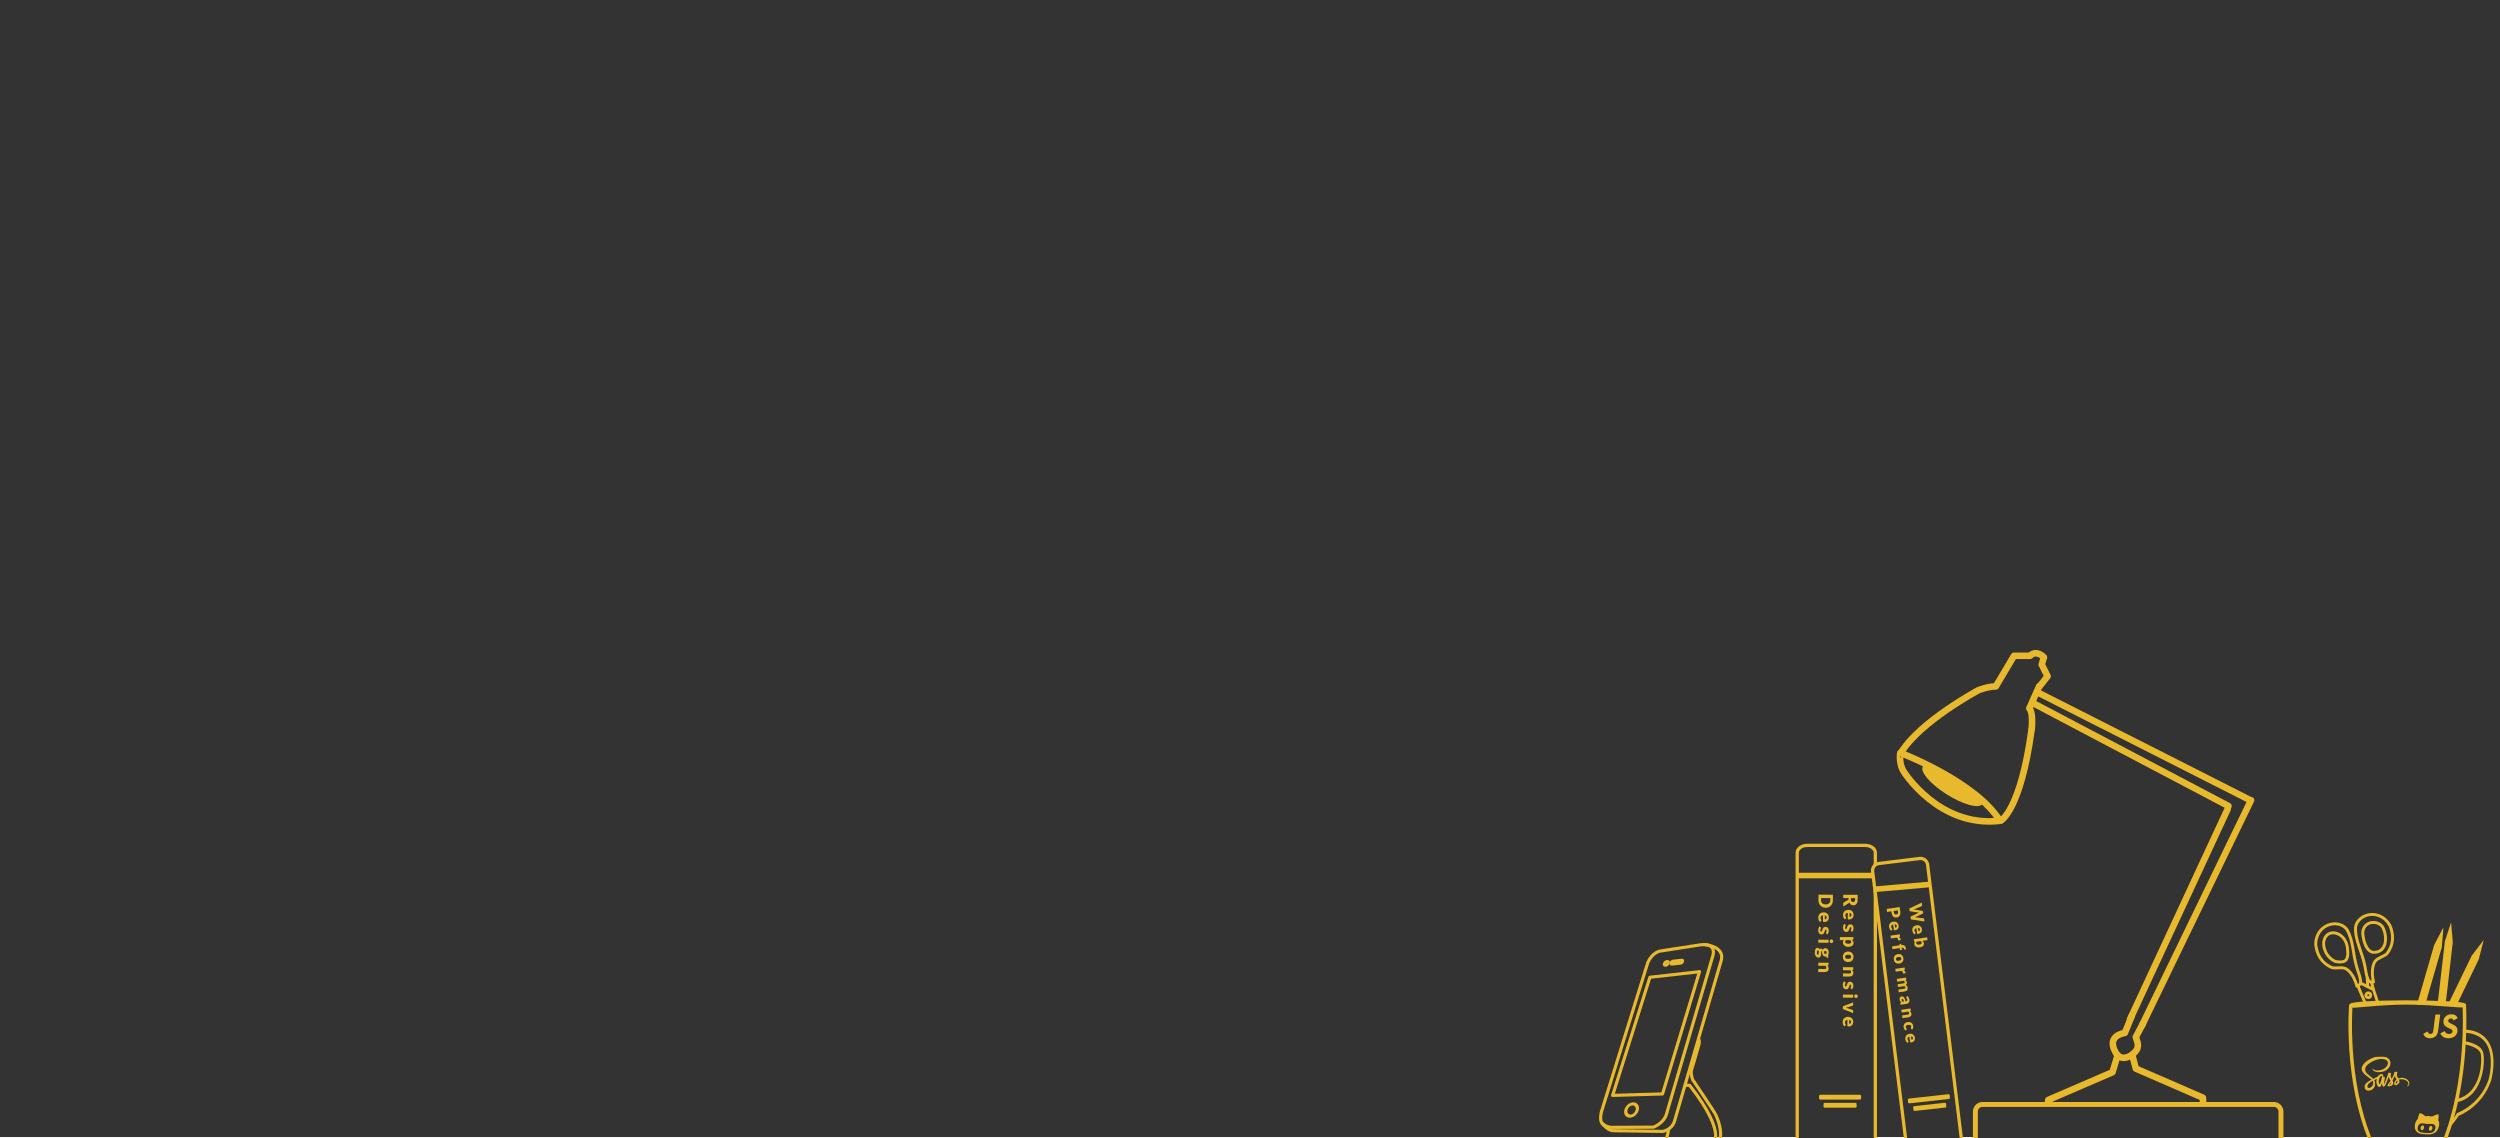
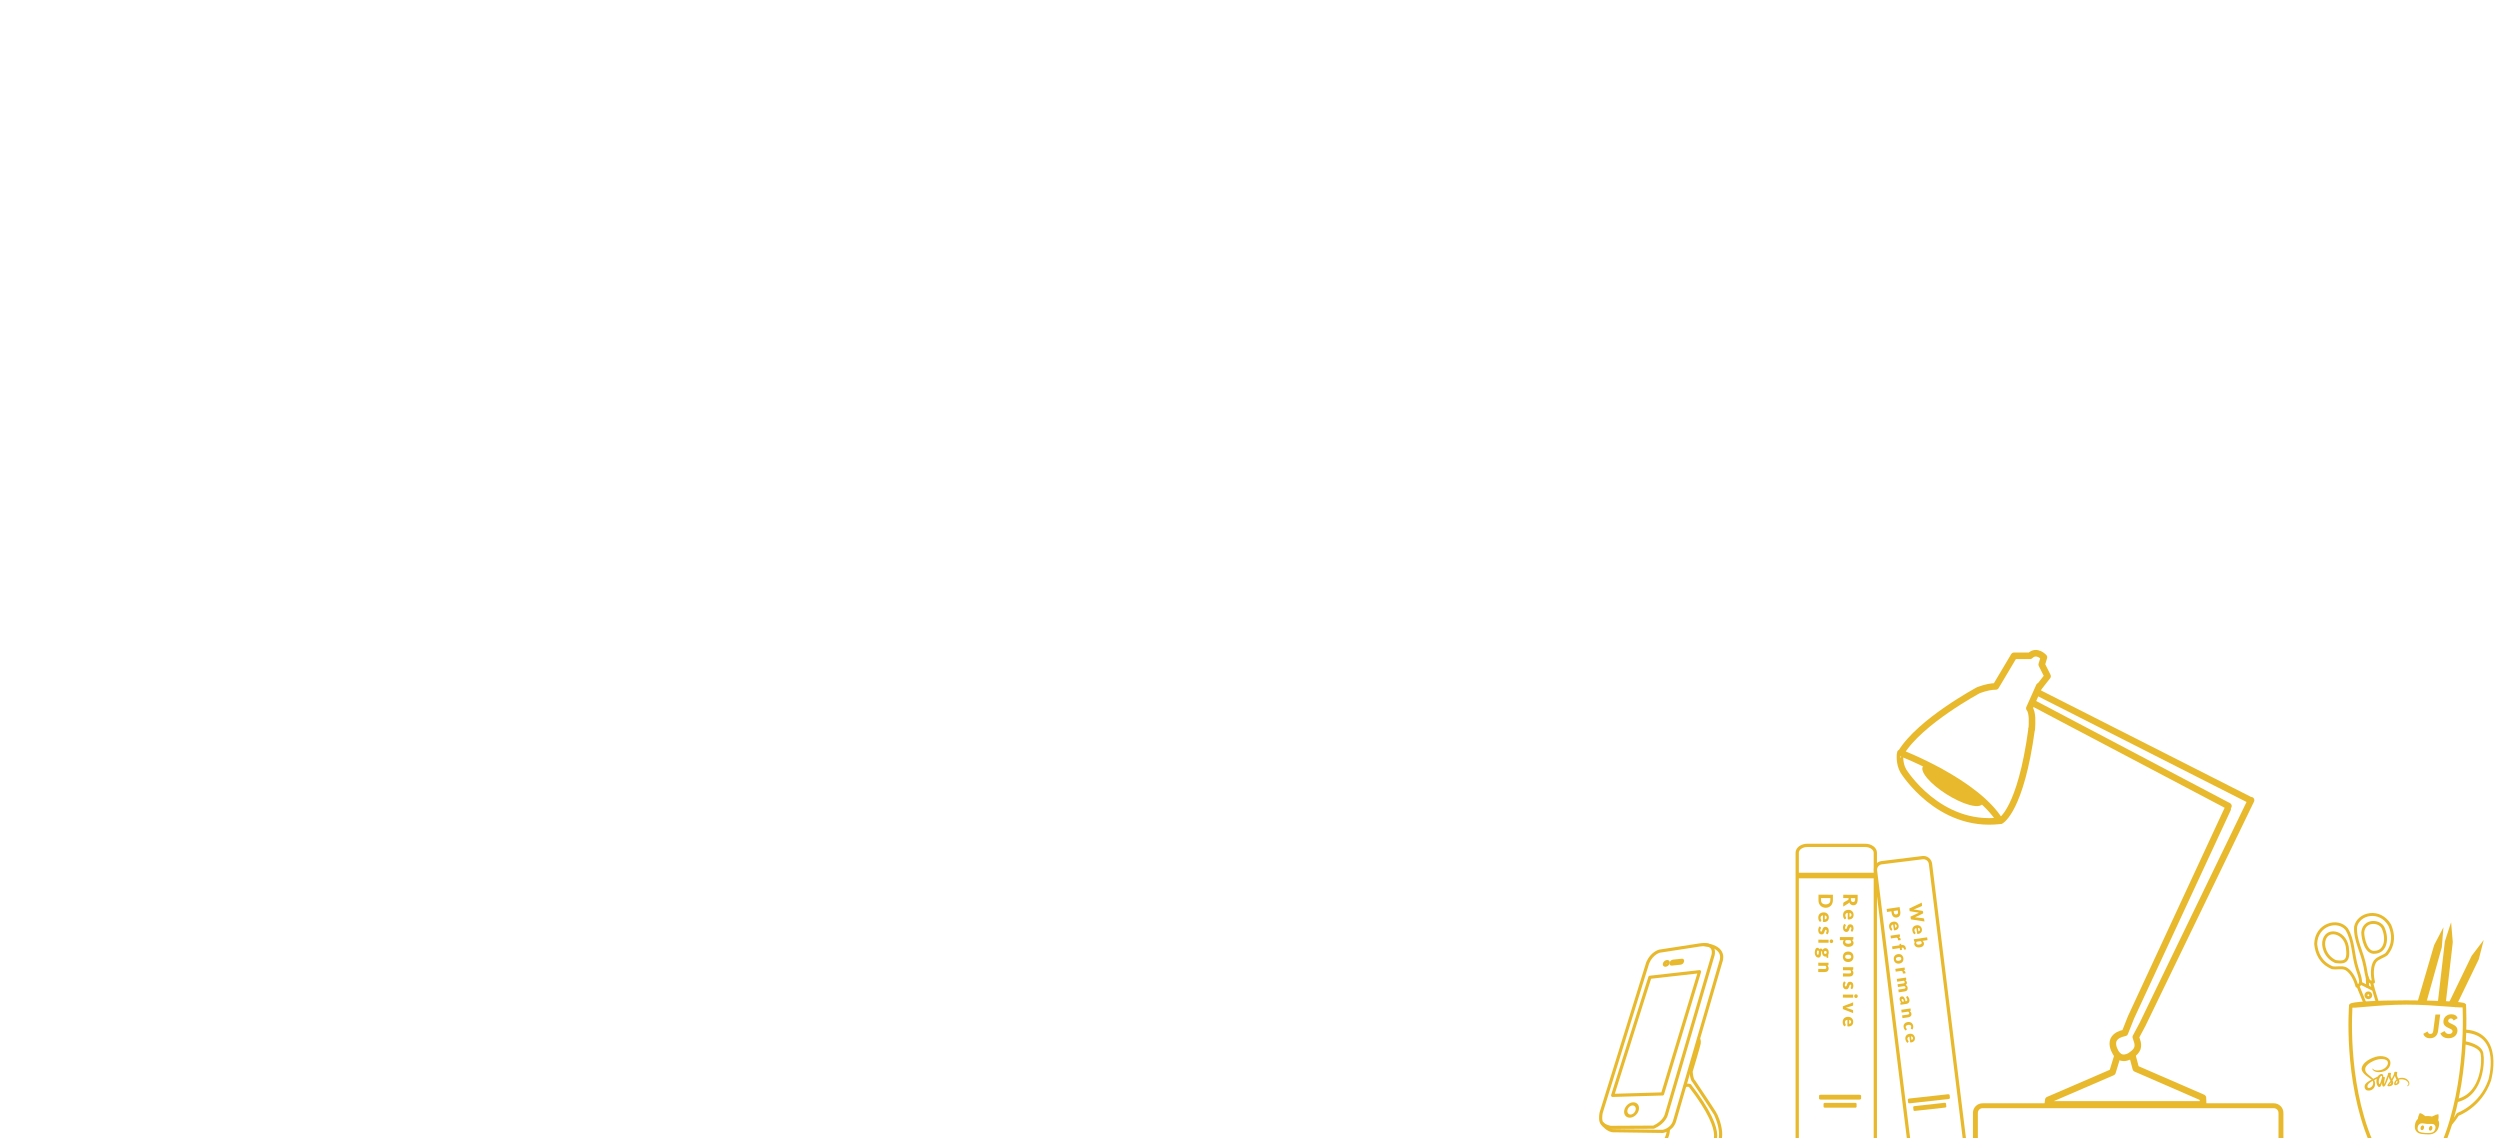
- <svg xmlns="http://www.w3.org/2000/svg" xmlns:xlink="http://www.w3.org/1999/xlink" width="761.434" height="346.31" viewBox="0 0 761.434 346.31">
-   <defs>
-     <linearGradient id="a">
-       <stop offset="0" stop-color="#fff" />
-       <stop offset="1" stop-color="#fff" stop-opacity="0" />
-     </linearGradient>
-     <linearGradient xlink:href="#a" id="b" x1="80.249" y1="602.274" x2="425.79" y2="716.617" gradientUnits="userSpaceOnUse" />
-     <linearGradient xlink:href="#a" id="c" gradientUnits="userSpaceOnUse" x1="80.249" y1="602.274" x2="425.79" y2="716.617" />
-     <linearGradient xlink:href="#a" id="d" gradientUnits="userSpaceOnUse" x1="80.249" y1="602.274" x2="425.79" y2="716.617" />
-     <linearGradient xlink:href="#a" id="e" gradientUnits="userSpaceOnUse" x1="80.249" y1="602.274" x2="425.79" y2="716.617" />
-     <linearGradient xlink:href="#a" id="f" gradientUnits="userSpaceOnUse" x1="80.249" y1="602.274" x2="425.79" y2="716.617" />
-     <linearGradient xlink:href="#a" id="g" gradientUnits="userSpaceOnUse" x1="80.249" y1="602.274" x2="425.79" y2="716.617" />
-     <linearGradient xlink:href="#a" id="h" gradientUnits="userSpaceOnUse" x1="80.249" y1="602.274" x2="425.79" y2="716.617" />
-     <linearGradient xlink:href="#a" id="i" gradientUnits="userSpaceOnUse" x1="80.249" y1="602.274" x2="425.79" y2="716.617" />
-     <linearGradient xlink:href="#a" id="j" gradientUnits="userSpaceOnUse" x1="80.249" y1="602.274" x2="425.79" y2="716.617" />
-     <linearGradient xlink:href="#a" id="k" gradientUnits="userSpaceOnUse" x1="80.249" y1="602.274" x2="425.79" y2="716.617" />
-   </defs>
+ <svg xmlns="http://www.w3.org/2000/svg" width="761.434" height="346.31" viewBox="0 0 761.434 346.31">
  <g transform="translate(-336.58 -454.038)">
-     <path fill="#333" d="M336.58 454.038h761.433v346.31H336.58z" />
-     <g transform="translate(386.09 28.73)" fill="url(#b)" stroke="#e8b92c" stroke-width="2" stroke-linecap="round" stroke-linejoin="round">
-       <path d="M559.912 675.248s6.025-3.193 9.356-27.85" fill="url(#c)" />
-       <path d="M569.574 639.375l9.884 5.22 49.756 26.21" fill="url(#d)" />
-       <path d="M628.992 671.694l-29.734 64.037" fill="url(#e)" />
-       <path d="M571.018 636.154l64.415 32.652" fill="url(#f)" />
-       <path d="M636.1 669.028l-33.16 68.48" fill="url(#g)" />
-       <path d="M603.163 737.108l-2.162 4.05c.242.982.908 1.952.48 3.454-.305.814-.96 1.364-1.586 1.937l1.11 4.22 20.435 8.884.22 5.775c-25.32 6.663-47.977.443-47.977.443l.667-5.553 19.546-8.44 1.555-5.11s-4.44-5.552 2.222-6.885l2.15-5.265" fill="url(#h)" />
-       <path d="M569.324 647.205c.085-1.562.328-4.895-.75-6.164l3-6.718" fill="url(#i)" />
-       <path d="M571.684 634.377l2.443-3.11-1.777-3.553.667-2.222s-2.22-2.443-4.22-.444h-4.887l-5.553 9.33c-1.29-.012-2.957.287-5.248 1.124 0 0-17.854 9.537-23.63 19.088" fill="url(#j)" />
-       <path d="M529.285 654.592c-.067 0-.518 3.135.94 5.58 0 0 10.695 17.325 29.386 15.126-7.374-11.952-30.325-20.706-30.325-20.706z" fill="url(#k)" />
-     </g>
-     <rect ry="2.171" rx="2.171" y="-1031.299" x="790.423" height="93.065" width="16.877" transform="rotate(90)" fill="#333" stroke="#e8b92c" stroke-width="1.5" stroke-linecap="round" stroke-linejoin="round" />
-     <rect width="23.793" height="96.205" x="883.963" y="711.521" rx="3.06" ry="2.244" fill="#333" stroke="#e8b92c" stroke-linecap="round" stroke-linejoin="round" />
+     <path d="M946 703.978s6.026-3.193 9.358-27.85M955.664 668.105l9.884 5.22 49.755 26.21M957.107 664.885l64.416 32.65M1022.19 697.76l-33.048 68.28-2.05 3.85c.24.98.906 1.95.478 3.453-.304.814-.96 1.363-1.586 1.936l1.11 4.22 20.435 8.884.077 2.04h-47.332l.164-1.374 19.546-8.44 1.554-5.11s-4.443-5.553 2.22-6.885l1.87-4.71 29.45-63.48" fill="none" stroke="#e8b92c" stroke-width="2" stroke-linecap="round" stroke-linejoin="round" />
+     <path d="M955.414 675.935c.085-1.562.328-4.895-.75-6.164l3-6.718" fill="none" stroke="#e8b92c" stroke-width="2" stroke-linecap="round" stroke-linejoin="round" />
+     <path d="M957.774 663.108l2.443-3.11-1.777-3.554.666-2.22s-2.22-2.445-4.22-.446H950l-5.554 9.33c-1.29-.01-2.957.288-5.247 1.124 0 0-17.854 9.537-23.63 19.09M915.374 683.323c-.066 0-.517 3.134.942 5.58 0 0 10.694 17.324 29.384 15.125-7.374-11.95-30.326-20.705-30.326-20.705z" fill="none" stroke="#e8b92c" stroke-width="2" stroke-linecap="round" stroke-linejoin="round" />
+     <rect ry="2.171" rx="2.171" y="-1031.299" x="790.822" height="93.065" width="16.877" transform="rotate(90)" fill="none" stroke="#e8b92c" stroke-width="1.5" stroke-linecap="round" stroke-linejoin="round" />
+     <rect width="23.793" height="96.205" x="883.963" y="711.521" rx="3.06" ry="2.244" fill="none" stroke="#e8b92c" stroke-linecap="round" stroke-linejoin="round" />
    <path d="M981.692 775.504s1.446 1.837 4.43-.362" fill="#ccc" stroke="#e8b92c" stroke-width="2" stroke-linecap="round" stroke-linejoin="round" />
    <g transform="matrix(1.03885 -.03628 .03628 1.0376 -71.635 -2.708)" stroke="#e8b92c" stroke-width=".927" fill="none" stroke-linecap="round" stroke-linejoin="round">
      <path d="M835.314 799.763c-.285-.33-.693-.648-.83-1.168-.292-1.09.114-2.633.114-2.633l15.17-43.486c1.308-2.766 3.528-3.24 3.528-3.24l11.928-1.42c5.057-.55 3.714 3.186 3.714 3.186l-15.32 46.286s-.59 2.142-3.804 3.482l-12.574-.375s-1.737-.305-2.568-1.376" />
      <ellipse cx="1034.087" cy="818.024" rx="1.667" ry="1.831" transform="skewX(-13.472) scale(1 .97248)" stroke-width=".94" />
      <path d="M864.83 755.66l-14.586 1.13-12.12 34.248 14.624.08z" />
      <ellipse cx="1066.249" cy="781.892" rx=".536" ry=".556" transform="skewX(-15.66) scale(1 .9629)" stroke-width=".945" />
      <rect width="3.305" height=".833" x="1031.907" y="842.441" rx=".342" ry=".353" transform="matrix(.99755 -.06998 -.20495 .97877 0 0)" stroke-width=".945" />
      <path d="M834.846 799.206s1.52 2.314 3.396 2.206l14.143.697s2.602-.242 3.562-2.787l15.24-46.392s2.034-4.227-4.69-5.165" />
      <path d="M854.086 801.575s0 4.33-4.26 4.937l-18.816-1.19s-.375.015-.455.805c-.203 1.683-.272 2.508.69 2.46l18.316 1.163 5.664-.037 9.59-.747M863.84 775.355s.342.455.153 1.326c-.19.872-2.652 8.145-2.652 8.145s.04 2.387.72 2.955c0 0 6.03 9.686 6.044 9.985 0 0 4.374 9.56-3.24 11.152" />
      <path d="M850.015 806.53c.152.04 2.765 1.364 5.114 1.023 0 0 11.136-.416 11.25-.795 0 0 5.87-1.932-5.57-17.842 0 0-1.005-.28-1.3.04" />
    </g>
    <path fill="#e8b92c" d="M883.866 719.84h23.865v1.724h-23.864zM923.832 686.886a10.707 3.298 32.083 0 0-.296 4.152 10.707 3.298 32.083 0 0 12.77 8.132 10.707 3.298 32.083 0 0 4.2-1.25l-16.46-11.028a10.707 3.298 32.083 0 0-.214-.006z" />
-     <rect transform="rotate(-7.03)" width="16.877" height="93.065" x="812.057" y="822.88" rx="2.171" ry="2.171" fill="#333" stroke="#e8b92c" stroke-linecap="round" stroke-linejoin="round" />
-     <path fill="#e8b92c" d="M907.884 723.99l16.178-1.422.15 1.72-16.177 1.42z" />
-     <g transform="matrix(.89495 0 0 .89495 704.973 83.328)">
-       <path d="M388.395 756.56s-1.996 25.08 6.826 46.003M419.658 803.725s-11.83 4.08-24.474-1.097" fill="none" stroke="#e8b92c" stroke-width="1.199" stroke-linecap="round" stroke-linejoin="round" />
-       <g fill="none" stroke="#e8b92c" stroke-width=".71" stroke-linecap="round" stroke-linejoin="round">
-         <path d="M831.216 770.7s4.42.614 4.393 2.697c.278.768.398 8.555-6.355 10.06" transform="matrix(1.2953 0 0 1.53186 -649.243 -411.446)" />
-         <path d="M827.415 788.644s1.244-1.226 1.796-2.06c0 0 5.986-1.773 8.39-7.59 0 0 3.57-10.246-6.283-10.9" transform="matrix(1.2953 0 0 1.53186 -649.243 -411.446)" />
-       </g>
-       <path d="M405.977 781.018a3.005 3.005 0 0 0-1.417.245c-.173-.306-.343-.58-.385-.776-.048-.228-.094-.37-.08-.637.01-.268.137-.643.13-.673-.005-.03-.047-.17-.368-.193-.32-.025-.592.023-.617.106a3.22 3.22 0 0 0-.094.47c-.032.29-.53 1.303-.82 1.83-.125-.22-.234-.415-.267-.566-.05-.228-.095-.37-.082-.637.012-.268.138-.643.133-.673-.005-.03-.048-.17-.37-.193-.32-.024-.59.024-.615.107-.025.084-.044.28-.095.47-.05.19-.684 1.892-.85 2.332-.087.224-.162.404-.215.526l-.01.023c-.046.104-.073.16-.073.16v.005c-.037.076-.077.147-.1.145-.018 0-.067-.214-.036-.5.067-.6.265-1.53.26-1.56-.002-.02.037-.18-.203-.28-.234-.1-.304.036-.324.034-.02 0-.032.048-.032.048s.166-1.048-.57-1.095c-.46-.03-1.054.438-1.33.876-.19.096-.593.3-1.023.522-.164.086-.334.17-.492.252l-.038-.04c-.97-1.02-2.674-1.805-2.71-3.09-.013-.47.045-1.694 2.9-3 2.352-1.062 4.33-.6 4.73.173.572 1.1-.794 2.99-3.303 3.114-.958.047-1.495-.362-1.635-.512-.146-.155-.167-.166-.214-.14-.078.04-.015.175.02.253.093.205.433.578.974.785.48.183 1.62.342 2.946-.105 1.485-.5 2.548-2.09 2.08-3.51-.468-1.438-2.836-2.056-4.975-1.407-1.272.385-2.632 1.034-3.575 1.933-1.12 1.07-1.23 2.053-1.117 2.475.404 1.5 2.507 2.595 3.376 3.36l-.106.056c-.388.178-1.864.892-2.178 1.73-.356.947.208 1.68.55 1.794a2.176 2.176 0 0 0 2.592-.923c.503-.826.34-1.954.033-2.485l-.013-.02.302-.166c.197-.11.39-.213.558-.296-.077.267-.123.59-.12 1.057.003.55.286 1.283.604 1.584a.59.59 0 0 0 .394.15c.344.023.475-.255.618-.585.176-.405.325-.878.325-.878s-.127 1.296.514 1.338c.232.015.443-.276.535-.425v.004l.014-.03.033-.06v-.005c.08-.158.258-.518.52-1.118.335-.774.64-1.748.64-1.748s.055.245.208.658c.09.243.256.514.394.774-.084.127-.136.196-.136.196l.004.005c-.068.095-.14.2-.222.3-.286.36-.628.774-.67.897-.05.146-.026.256.098.35.09.072.242.09.396.09.284 0 .48-.06.574-.096.15-.046.323-.12.482-.235.292-.213.454-.533.4-.972-.027-.242-.126-.488-.24-.72l.073-.12c.432-.693.748-1.465.748-1.465s.054.246.207.66c.075.21.213.44.336.665-.43.35-.68.77-.758 1.053-.14.524.023.774.298.848.125.034.295-.013.418-.06.16-.044.344-.122.516-.246.292-.212.566-.516.512-.955-.025-.2-.094-.4-.182-.596.38-.14.88-.197 1.53-.08 1.4.255 1.746 1.146 1.724 1.51-.022.364-.297.545-.388.6-.09.056-.12.074-.11.12.018.065.065.065.145.058.112-.013.704-.25.674-.924-.028-.862-.92-1.858-2.362-1.942zm-10.393 2.95c-.418.476-1.043.625-1.333.446-.31-.193-.255-.932.265-1.43.317-.305.735-.58 1.014-.745.062-.038.156-.09.27-.156l.03-.015c.022-.015.044-.028.066-.04.27.777.127 1.437-.312 1.938zm3.16-2.083c-.128.383-.38 1.37-.59 1.3-.177-.057-.348-.828-.162-1.568.094-.37.32-.807.46-.973.228-.266.497-.342.574-.223.097.156-.204 1.224-.282 1.465zm2.873 1.513c-.064.03-.127.05-.157.03-.022-.013.024-.056.024-.056s.316-.354.438-.516c.07-.095.154-.206.242-.332 0 .012.002.026.004.038.038.45-.37.725-.55.836zm2.09-.354c-.052-.038-.053-.155.083-.512.052-.14.184-.37.424-.587a.907.907 0 0 1 .07.274c.04.566-.342.752-.576.824z" fill="#e8b92c" />
-       <g fill="#e8b92c">
-         <path d="M412.89 797.227c-.167-.01-.323.06-.465.21a1.07 1.07 0 0 0-.276.564c-.043.23-.02.426.064.59.085.162.212.248.38.26.153.008.302-.062.443-.21.143-.15.235-.338.277-.567.04-.227.02-.423-.066-.586-.084-.164-.204-.25-.36-.26zM415.73 797.403c-.165-.01-.322.058-.465.21a1.072 1.072 0 0 0-.275.564c-.042.228-.02.424.065.587.085.163.213.25.378.26.155.01.303-.06.446-.21.142-.148.234-.337.275-.565.042-.23.02-.425-.065-.587-.086-.165-.204-.25-.36-.26z" />
-         <path d="M418.135 795.413s.097-.258.136-.717a4.1 4.1 0 0 0-.062-1.278s-.083.01-.24.04c-.16.03-.424.09-.795.223a8.83 8.83 0 0 0-1.17.55c-.24-.088-.607-.148-1.108-.18-.478-.028-.86-.015-1.146.04-.708-.614-1.327-.97-1.867-1.062-.226.374-.4.79-.522 1.245-.126.453-.123.72-.123.72-.528.454-.837 1.138-.942 1.71-.08.444-.142.844-.107 1.206.036.358.112.656.225.887.116.23.27.438.467.62.195.184.382.32.557.41.176.09.38.163.62.22.235.058.415.093.54.107a24.26 24.26 0 0 0 2.338.144c.13 0 .318-.01.57-.04.253-.026.482-.073.685-.14.204-.066.436-.174.694-.33a2.96 2.96 0 0 0 .68-.55c.194-.212.375-.494.54-.84.166-.35.252-.752.333-1.195.1-.554.047-1.268-.302-1.79zm-1.97 4.204c-.55.21-1.314.26-2.303.198l-.038-.003c-.99-.06-1.716-.203-2.17-.475-.457-.27-.617-.78-.48-1.524.08-.446.302-.796.66-1.054.155-.112.336-.184.548-.22.21-.035.398-.027.57-.01.17.017.404.064.705.106.3.043.522.088.748.102.213.013.5-.005.96-.014.46-.008.8-.005 1.012.044.216.05.397.14.534.306.27.308.366.68.287 1.112-.136.744-.484 1.223-1.032 1.43z" />
-       </g>
-       <path d="M427.027 756.56s1.59 26.142-7.232 47.065" fill="none" stroke="#e8b92c" stroke-width="1.199" stroke-linecap="round" stroke-linejoin="round" />
-       <path d="M416.772 735.844l1.3.376 1.3.375.278-3.396.278-3.397-1.578 3.02zm0 0l2.6.752-5.993 20.724a17.18 33.495 90 0 1-2.417-1.383l5.81-20.093zM429.514 739.534l1.218.59 1.218.59.846-3.302.846-3.3-2.064 2.71zm0 0l2.435 1.178-7.906 16.332a17.18 33.495-76.05 0 1-2.423-1.208l7.893-16.3z" fill="#e8b92c" />
-       <path d="M399.408 730.033c1.72 3.93.703 8.08-2.766 8.275-3.042.444-4.142-4.618-4.173-6.754.387-4.326 5.7-4.165 6.938-1.52zM379.38 733.953c-.743 1.966.25 5.913 3.826 7.513 2.527.352 4.575.404 4.103-4-.218-5.947-6.636-7.63-7.93-3.513zM400.887 765.457l-4.718-14.288-.733-2.712M390.807 749.73l7.564 17.822M396.043 750.973l-4.29-2.166" fill="none" stroke="#e8b92c" stroke-linecap="round" stroke-linejoin="round" />
-       <path d="M391.68 747.706c.37 1.92-1.2 2.123-1.2 2.123s-1.008-4.416-3.825-5.96c-1.487-.62-2.873-.035-4.583-.31-3.902-1.675-5.314-4.847-5.617-8.08.17-6.666 7.46-8.713 10.495-5.093 2.447 3.888 2.03 8.55 3.642 13.555.35.927 1.06 3.152 1.088 3.764z" fill="none" stroke="#e8b92c" stroke-linecap="round" stroke-linejoin="round" />
-       <circle transform="rotate(-25.78)" r=".818" cy="849.513" cx="27.648" fill="none" stroke="#e8b92c" stroke-linecap="round" stroke-linejoin="round" />
-       <path d="M394.08 747.122c.584 1.867 2.063 1.3 2.063 1.3s-1.206-4.365.54-7.06c1.018-1.25 2.515-1.394 3.89-2.446 2.64-3.326 2.38-6.788 1.113-9.78-3.31-5.786-10.7-4.13-11.655.495-.308 4.585 2.268 8.493 3.224 13.662.13.983.562 3.277.826 3.83z" fill="none" stroke="#e8b92c" stroke-linecap="round" stroke-linejoin="round" />
-       <path fill="#333" d="M389.69 756.213h34.398v17.625h-34.4z" />
-       <g fill="#e8b92c">
-         <path d="M413.07 766.068l1.44-.808c.197.457.38.843.943.843.538 0 .905-.21 1.012-1.03l.724-5.572h1.638l-.727 5.596c-.22 1.697-1.315 2.47-2.767 2.47-1.31 0-1.984-.68-2.264-1.498M418.887 765.892l1.435-.772c.277.573.68.995 1.486.995.68 0 1.156-.34 1.217-.808.073-.562-.346-.76-1.052-1.09l-.387-.174c-1.117-.504-1.82-1.136-1.646-2.47.16-1.23 1.218-2.166 2.682-2.166 1.042 0 1.744.363 2.16 1.31l-1.384.82c-.215-.503-.494-.702-.962-.702-.48 0-.824.305-.876.703-.064.49.215.69.878.995l.387.175c1.315.597 2.02 1.206 1.842 2.576-.192 1.475-1.455 2.282-3.012 2.282-1.522 0-2.41-.725-2.768-1.674" />
-       </g>
-       <path d="M407.043 755.262c-10.29 0-18.63.52-18.634 1.163-.005.643 8.657-.903 18.95-.903 10.295 0 19.707 1.453 19.704.81-.004-.642-9.732-1.07-20.02-1.07z" fill="none" stroke="#e8b92c" stroke-width="1.199" stroke-linecap="round" stroke-linejoin="round" />
-       <path d="M420.423 734.574l1.344.155 1.345.155-.29-3.396-.287-3.396-1.056 3.24zm0 0l2.69.31-2.482 21.43a17.18 33.495 80.474 0 1-2.61-.962l2.403-20.778z" fill="#e8b92c" />
-       <path d="M393.99 746.923l.152 3.044" fill="none" stroke="#e8b92c" stroke-linecap="round" stroke-linejoin="round" />
+     <g transform="translate(.875 -.25)" fill="none">
+       <rect transform="rotate(-7.03)" width="16.877" height="93.065" x="812.057" y="822.88" rx="2.171" ry="2.171" stroke="#e8b92c" stroke-linecap="round" stroke-linejoin="round" />
+       <path d="M907.884 723.99l16.178-1.422.15 1.72-16.177 1.42z" />
    </g>
+     <path d="M1052.566 760.41s-1.786 22.445 6.11 41.17M1080.545 802.62s-10.588 3.653-21.903-.98" fill="none" stroke="#e8b92c" stroke-width="1.073" stroke-linecap="round" stroke-linejoin="round" />
+     <g fill="none" stroke="#e8b92c" stroke-width=".71" stroke-linecap="round" stroke-linejoin="round">
+       <path d="M831.216 770.7s4.42.614 4.393 2.697c.278.768.398 8.555-6.355 10.06" transform="matrix(1.1592 0 0 1.37093 123.933 -284.895)" />
+       <path d="M827.415 788.644s1.244-1.226 1.796-2.06c0 0 5.986-1.773 8.39-7.59 0 0 3.57-10.246-6.283-10.9" transform="matrix(1.1592 0 0 1.37093 123.933 -284.895)" />
+     </g>
+     <path d="M1068.3 782.3a2.69 2.69 0 0 0-1.267.22c-.154-.276-.307-.52-.345-.696-.043-.204-.084-.33-.073-.57.01-.24.124-.576.12-.602-.01-.027-.044-.152-.33-.173-.288-.023-.53.02-.553.094a2.958 2.958 0 0 0-.085.42c-.028.26-.475 1.166-.734 1.64-.112-.2-.21-.373-.24-.508-.042-.205-.083-.33-.072-.57.012-.24.125-.576.12-.602-.01-.027-.043-.152-.33-.173-.287-.02-.53.02-.552.096-.022.074-.04.25-.085.42-.046.17-.613 1.694-.762 2.087-.076.202-.143.362-.19.472 0 0 0 .006-.01.02l-.067.145v.004c-.032.07-.07.132-.09.13-.014 0-.06-.192-.03-.447.06-.537.237-1.368.232-1.398 0-.016.033-.16-.18-.25-.21-.09-.273.032-.292.03-.018 0-.027.043-.027.043s.15-.937-.51-.98c-.412-.027-.943.392-1.19.784l-.916.467c-.147.077-.298.154-.44.226l-.034-.037c-.868-.91-2.393-1.614-2.426-2.765-.01-.42.04-1.515 2.597-2.685 2.104-.95 3.875-.535 4.233.156.51.984-.71 2.674-2.957 2.786-.857.04-1.338-.325-1.463-.458-.13-.14-.15-.15-.192-.125-.07.034-.013.156.02.226.08.182.386.516.87.7.43.165 1.45.307 2.637-.093 1.33-.448 2.28-1.87 1.862-3.14-.42-1.288-2.54-1.84-4.453-1.26-1.138.345-2.355.925-3.2 1.73-1 .955-1.1 1.836-1 2.214.363 1.343 2.245 2.323 3.022 3.01l-.094.048c-.347.158-1.668.798-1.95 1.546-.318.848.187 1.504.494 1.607.95.322 1.87-.085 2.32-.825.45-.74.303-1.75.03-2.225 0-.006-.01-.01-.013-.017l.27-.15c.176-.098.35-.19.5-.263-.07.24-.11.527-.107.945 0 .493.255 1.147.54 1.417.126.118.264.13.353.135.306.02.423-.23.552-.524.156-.362.29-.785.29-.785s-.114 1.16.46 1.197c.207.013.396-.247.478-.38v.004s0-.007.014-.026l.03-.053-.002-.004c.07-.142.232-.464.465-1 .3-.694.573-1.566.573-1.566s.05.22.186.59c.08.217.23.46.353.693-.075.113-.12.175-.12.175v.004c-.062.086-.127.178-.2.268-.256.323-.562.693-.6.803-.044.13-.023.23.088.315.08.063.217.08.354.08.254-.002.43-.053.514-.087.134-.04.29-.106.43-.21.263-.19.408-.475.36-.868a2.038 2.038 0 0 0-.216-.645c.023-.035.043-.07.067-.106.387-.62.67-1.31.67-1.31s.048.22.185.59c.067.187.19.394.3.595-.386.312-.61.69-.68.942-.124.468.022.692.268.758.112.03.264-.012.374-.054a1.45 1.45 0 0 0 .462-.218c.262-.19.506-.462.458-.855a1.868 1.868 0 0 0-.163-.534c.34-.125.788-.177 1.372-.07 1.252.226 1.56 1.023 1.542 1.35-.02.325-.266.487-.348.537-.08.05-.108.066-.098.106.015.058.057.058.13.053.1-.013.63-.225.602-.828-.024-.77-.823-1.663-2.112-1.738zm-9.3 2.64c-.374.425-.934.56-1.193.398-.28-.172-.23-.833.237-1.28a5.31 5.31 0 0 1 .907-.666c.058-.033.142-.08.243-.14l.027-.013.06-.036c.24.696.112 1.287-.28 1.735zm2.828-1.865c-.115.343-.34 1.226-.527 1.165-.158-.053-.31-.743-.145-1.404.084-.333.288-.722.413-.87.203-.24.444-.308.512-.2.087.138-.182 1.094-.252 1.31zm2.57 1.354c-.056.027-.112.044-.14.027-.018-.012.023-.05.023-.05s.283-.318.393-.463c.063-.085.138-.184.217-.297v.034c.033.404-.33.65-.494.75zm1.872-.317c-.047-.035-.048-.14.074-.46.047-.124.165-.33.38-.524a.83.83 0 0 1 .062.244c.038.508-.305.674-.515.74z" fill="#e8b92c" />
+     <g fill="#e8b92c">
+       <path d="M1074.487 796.806c-.148-.01-.288.052-.415.187a.957.957 0 0 0-.247.506.802.802 0 0 0 .058.524c.076.146.19.224.34.233.137.008.27-.054.397-.187a.964.964 0 0 0 .247-.507.8.8 0 0 0-.058-.525c-.077-.146-.184-.223-.323-.232zM1077.03 796.963c-.148-.01-.288.052-.416.187a.96.96 0 0 0-.246.505.81.81 0 0 0 .057.526c.077.147.19.224.34.234.138.008.27-.054.398-.187a.962.962 0 0 0 .248-.507.798.798 0 0 0-.058-.525c-.077-.147-.182-.223-.323-.232z" />
+       <path d="M1079.182 795.182s.087-.23.122-.64c.04-.412.02-.793-.056-1.145 0 0-.075.008-.217.035-.14.026-.377.08-.71.2-.326.122-.676.286-1.047.49-.213-.077-.542-.13-.99-.16-.428-.025-.77-.013-1.026.037-.633-.552-1.187-.87-1.67-.952a4.315 4.315 0 0 0-.467 1.114c-.114.406-.11.644-.11.644-.474.406-.75 1.02-.844 1.53-.072.398-.127.756-.096 1.08.032.322.1.588.2.794a1.9 1.9 0 0 0 .42.555c.174.166.34.286.498.366.157.083.34.148.555.2.21.05.37.082.484.095a21.712 21.712 0 0 0 2.092.13c.114 0 .283-.01.508-.036.227-.025.432-.067.614-.126.182-.06.39-.157.62-.297.232-.135.433-.3.61-.492a3.1 3.1 0 0 0 .484-.752c.147-.313.224-.672.296-1.07.09-.495.043-1.134-.27-1.6zm-1.763 3.763c-.494.186-1.177.23-2.062.177l-.034-.003c-.886-.056-1.536-.183-1.943-.426-.407-.242-.55-.698-.428-1.364.072-.4.27-.712.59-.943.14-.1.3-.164.492-.197.188-.03.355-.024.51-.01.152.017.36.06.63.097.27.038.468.08.67.09.19.013.45-.004.86-.01.412-.01.716-.006.904.038a.83.83 0 0 1 .48.274c.24.275.325.607.254.993-.12.667-.432 1.095-.923 1.282z" />
+     </g>
+     <path d="M1087.14 760.41s1.423 23.396-6.473 42.122" fill="none" stroke="#e8b92c" stroke-width="1.073" stroke-linecap="round" stroke-linejoin="round" />
+     <path d="M1077.963 741.87l1.163.337 1.164.336.248-3.04.248-3.04-1.412 2.705zm0 0l2.326.674-4.864 17.375c-.677-.433-1.832-.116-2.596-.508zM1089.365 745.173l1.09.528 1.09.528.758-2.954.757-2.954-1.847 2.427zm0 0l2.18 1.054-7.074 14.617a15.375 29.976-76.05 0 1-2.168-1.082l7.063-14.588z" fill="#e8b92c" />
+     <path d="M1062.422 736.67c1.54 3.516.63 7.232-2.475 7.406-2.722.397-3.707-4.133-3.735-6.044.347-3.872 5.102-3.728 6.21-1.362zM1044.498 740.178c-.664 1.76.223 5.292 3.424 6.725 2.262.314 4.095.36 3.673-3.58-.195-5.323-5.94-6.83-7.097-3.145zM1060.777 759.717l-1.253-4.13-.655-2.427M1054.725 754.297l2.02 4.95M1059.41 755.41l-3.838-1.938" fill="none" stroke="#e8b92c" stroke-width=".895" stroke-linecap="round" stroke-linejoin="round" />
+     <path d="M1055.506 752.487c.333 1.72-1.073 1.9-1.073 1.9s-.902-3.95-3.424-5.334c-1.332-.553-2.572-.03-4.102-.276-3.492-1.5-4.756-4.34-5.028-7.233.152-5.964 6.677-7.797 9.393-4.557 2.19 3.48 1.818 7.653 3.26 12.13.313.83.947 2.822.973 3.37z" fill="none" stroke="#e8b92c" stroke-width=".895" stroke-linecap="round" stroke-linejoin="round" />
+     <circle cx="623.304" cy="1141.918" r=".732" transform="rotate(-25.78)" fill="none" stroke="#e8b92c" stroke-width=".895" stroke-linecap="round" stroke-linejoin="round" />
+     <path d="M1057.655 751.964c.522 1.67 1.846 1.164 1.846 1.164s-1.08-3.907.485-6.32c.91-1.118 2.25-1.246 3.48-2.188 2.363-2.976 2.13-6.075.996-8.75-2.96-5.18-9.575-3.7-10.43.44-.276 4.103 2.03 7.6 2.885 12.227.117.88.503 2.932.74 3.427z" fill="none" stroke="#e8b92c" stroke-width=".895" stroke-linecap="round" stroke-linejoin="round" />
+     <g fill="#e8b92c">
+       <path d="M1074.65 768.92l1.287-.723c.177.408.342.754.845.754.482 0 .81-.187.905-.92l.65-4.988h1.465l-.65 5.008c-.198 1.52-1.18 2.21-2.478 2.21-1.173 0-1.775-.607-2.025-1.34M1079.855 768.763l1.284-.692c.247.515.607.892 1.33.892.607 0 1.034-.304 1.09-.723.064-.504-.31-.682-.943-.975l-.346-.158c-1-.45-1.627-1.016-1.472-2.21.143-1.1 1.09-1.938 2.4-1.938.932 0 1.56.323 1.932 1.172l-1.238.733c-.193-.45-.442-.628-.86-.628-.43 0-.738.272-.784.628-.058.44.192.62.785.89l.346.158c1.176.534 1.807 1.08 1.648 2.305-.172 1.32-1.303 2.043-2.696 2.043-1.362 0-2.158-.65-2.477-1.497" />
+     </g>
+     <path d="M1069.255 759.25c-9.208 0-16.673.465-16.676 1.04 0 .575 7.748-.808 16.96-.808s17.635 1.3 17.633.725c0-.575-8.71-.958-17.918-.958z" fill="none" stroke="#e8b92c" stroke-width="1.073" stroke-linecap="round" stroke-linejoin="round" />
+     <path d="M1081.23 740.734l1.203.14 1.203.138-.258-3.038-.258-3.04-.945 2.9zm0 0l2.406.28-2.22 19.177a15.375 29.976 80.474 0 1-2.337-.86l2.15-18.596z" fill="#e8b92c" />
+     <path d="M1057.574 751.786l.136 2.724" fill="none" stroke="#e8b92c" stroke-width=".895" stroke-linecap="round" stroke-linejoin="round" />
    <text y="-803.64" x="853.772" style="line-height:125%;-inkscape-font-specification:'Lato Heavy'" transform="rotate(81.743)" font-weight="900" font-size="5.48" font-family="Lato" letter-spacing="1" word-spacing="0" fill="#e8b92c">
      <tspan y="-803.64" x="853.772">Web</tspan>
      <tspan y="-796.79" x="853.772">Performance</tspan>
    </text>
    <text transform="rotate(90.195)" style="line-height:125%;-inkscape-font-specification:'Lato Heavy'" x="723.076" y="-900.454" font-weight="900" font-size="6.03" font-family="Lato" letter-spacing="1.1" word-spacing="0" fill="#e8b92c">
      <tspan x="723.076" y="-900.454">Responsive</tspan>
      <tspan x="723.076" y="-892.916">Design</tspan>
    </text>
    <text y="790.834" x="892.553" style="line-height:125%;-inkscape-font-specification:'Lato Bold'" transform="rotate(.195)" font-weight="700" font-size="2.75" font-family="Lato" letter-spacing="0" word-spacing="0" fill="#e8b92c" />
    <g fill="#e8b92c">
      <rect ry=".309" rx=".5" y="787.473" x="890.611" height="1.467" width="12.813" />
      <rect width="10.063" height="1.467" x="891.986" y="789.944" rx=".393" ry=".309" />
    </g>
    <rect width="12.813" height="1.467" x="825.496" y="884.633" rx=".5" ry=".309" transform="rotate(-6.302)" fill="#e8b92c" />
    <rect ry=".309" rx=".393" y="887.104" x="826.871" height="1.467" width="10.063" transform="rotate(-6.302)" fill="#e8b92c" />
  </g>
</svg>
